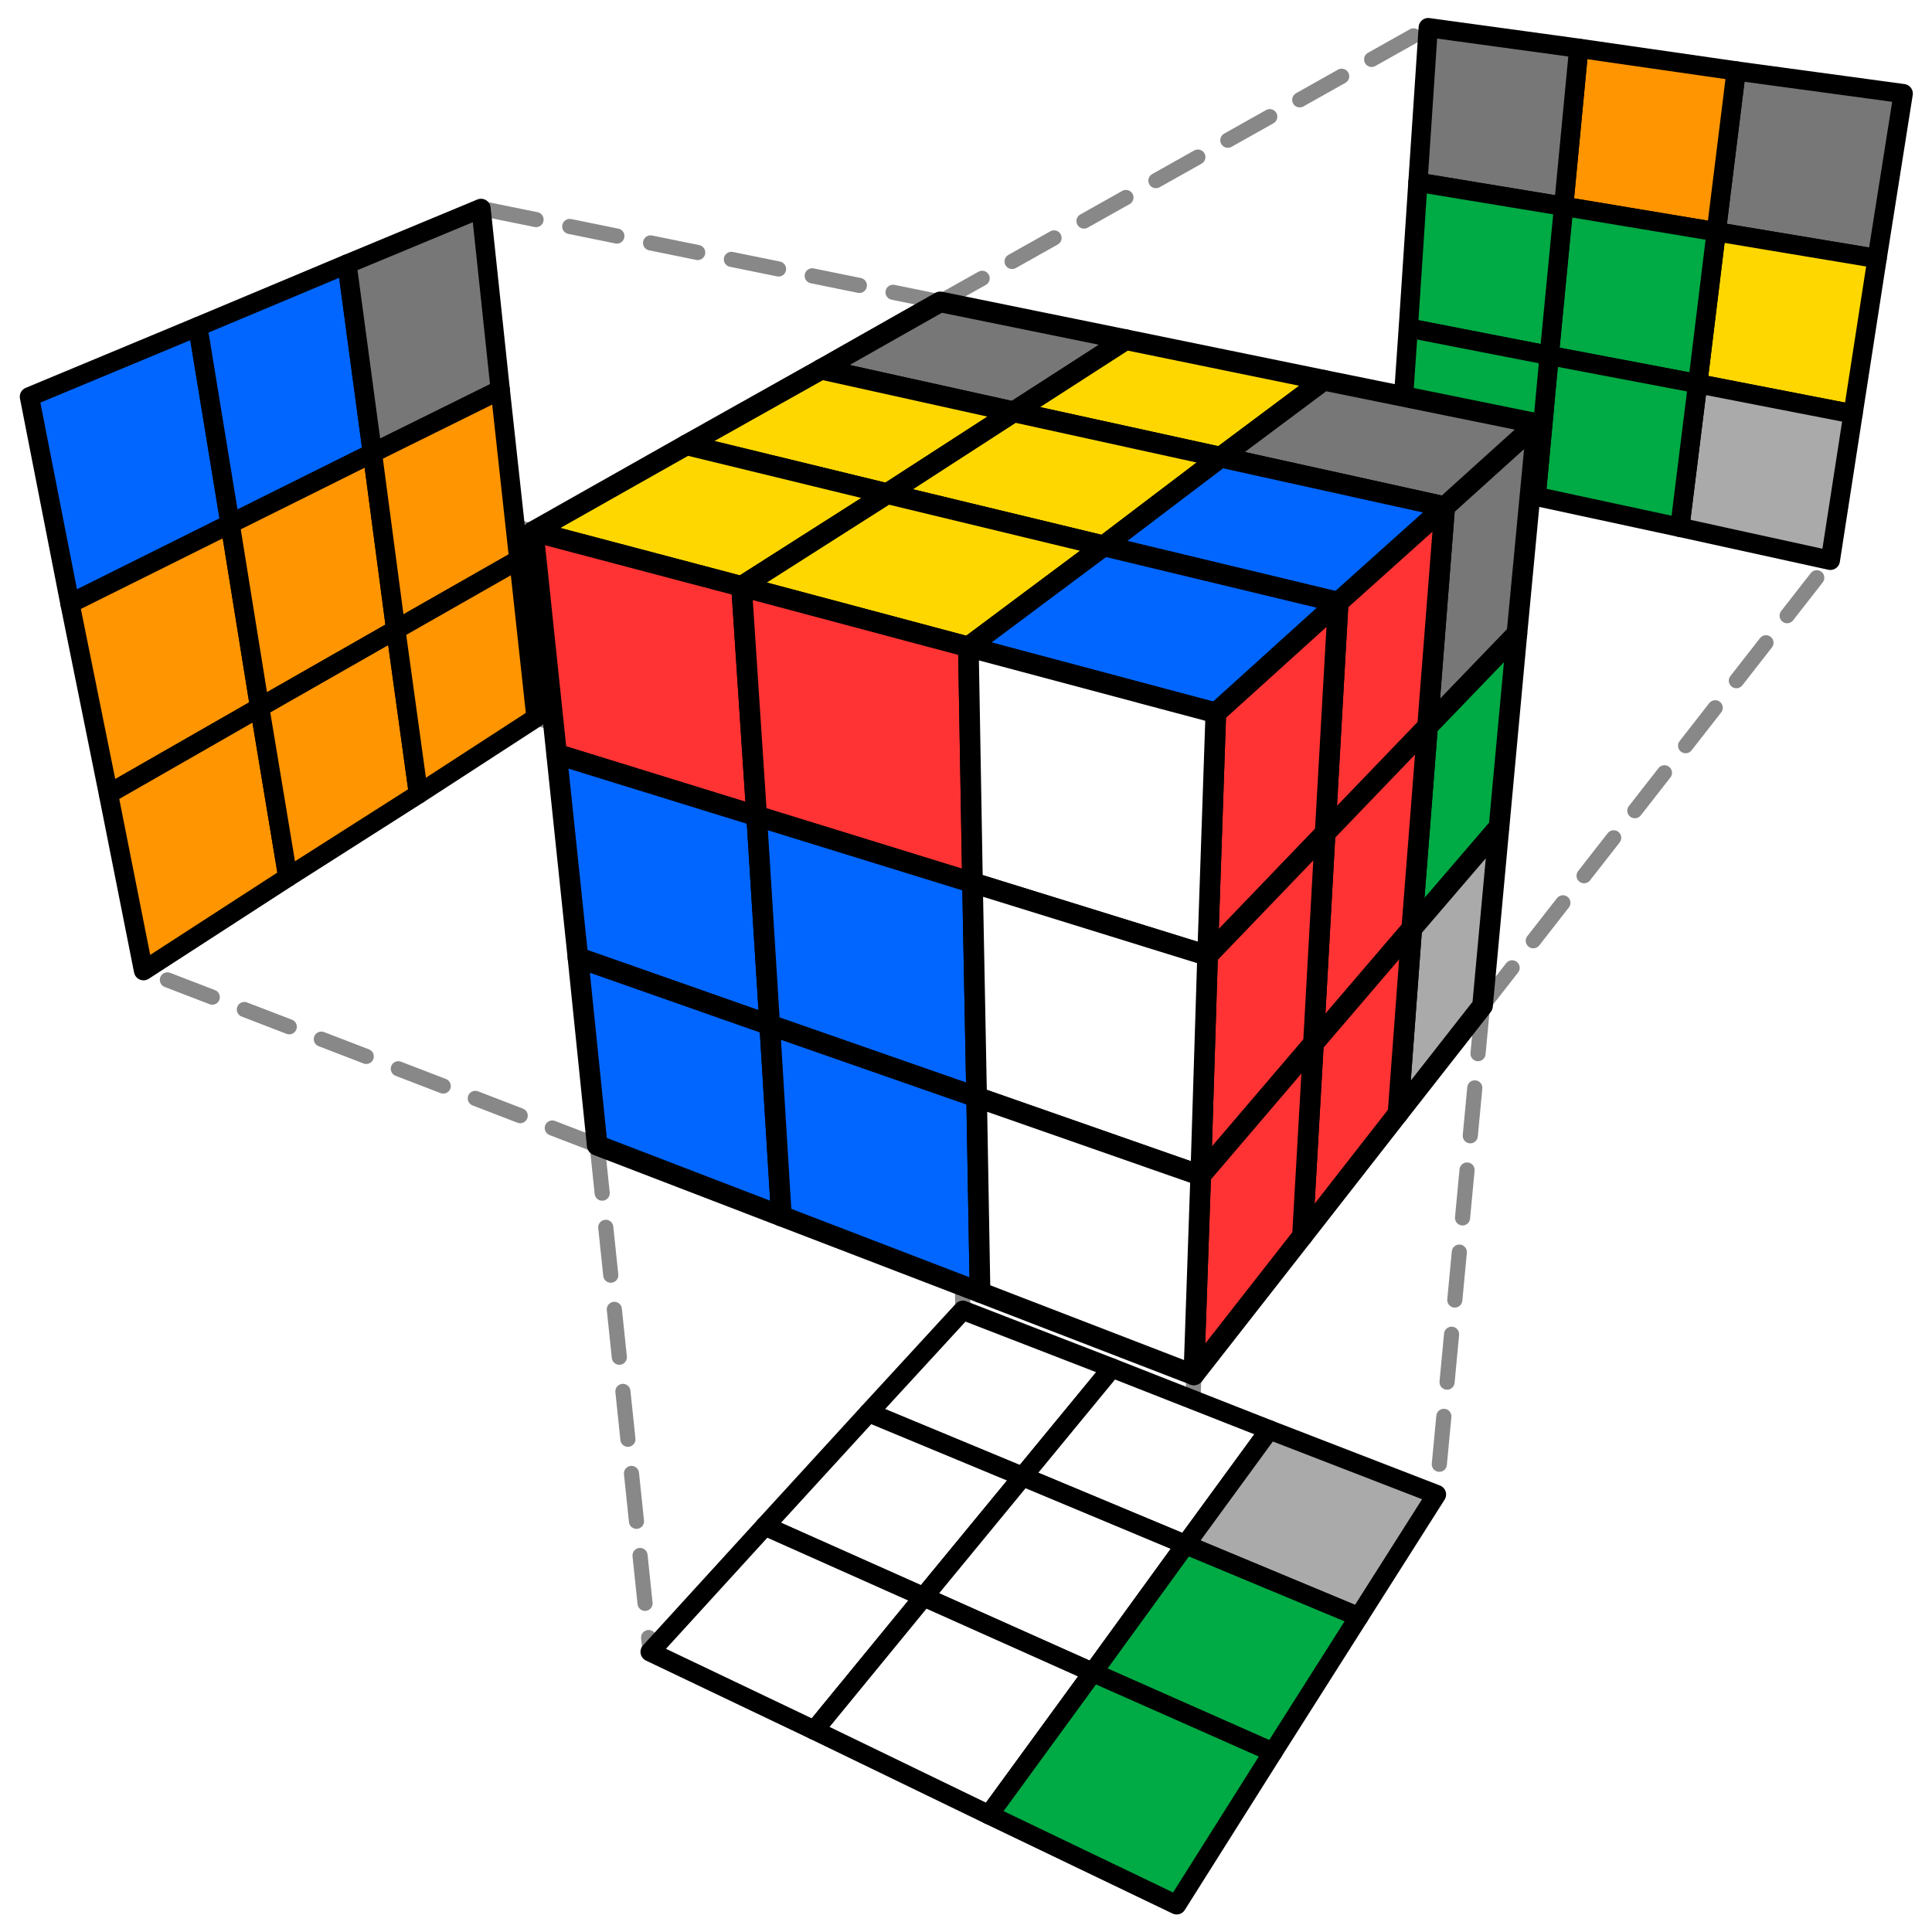
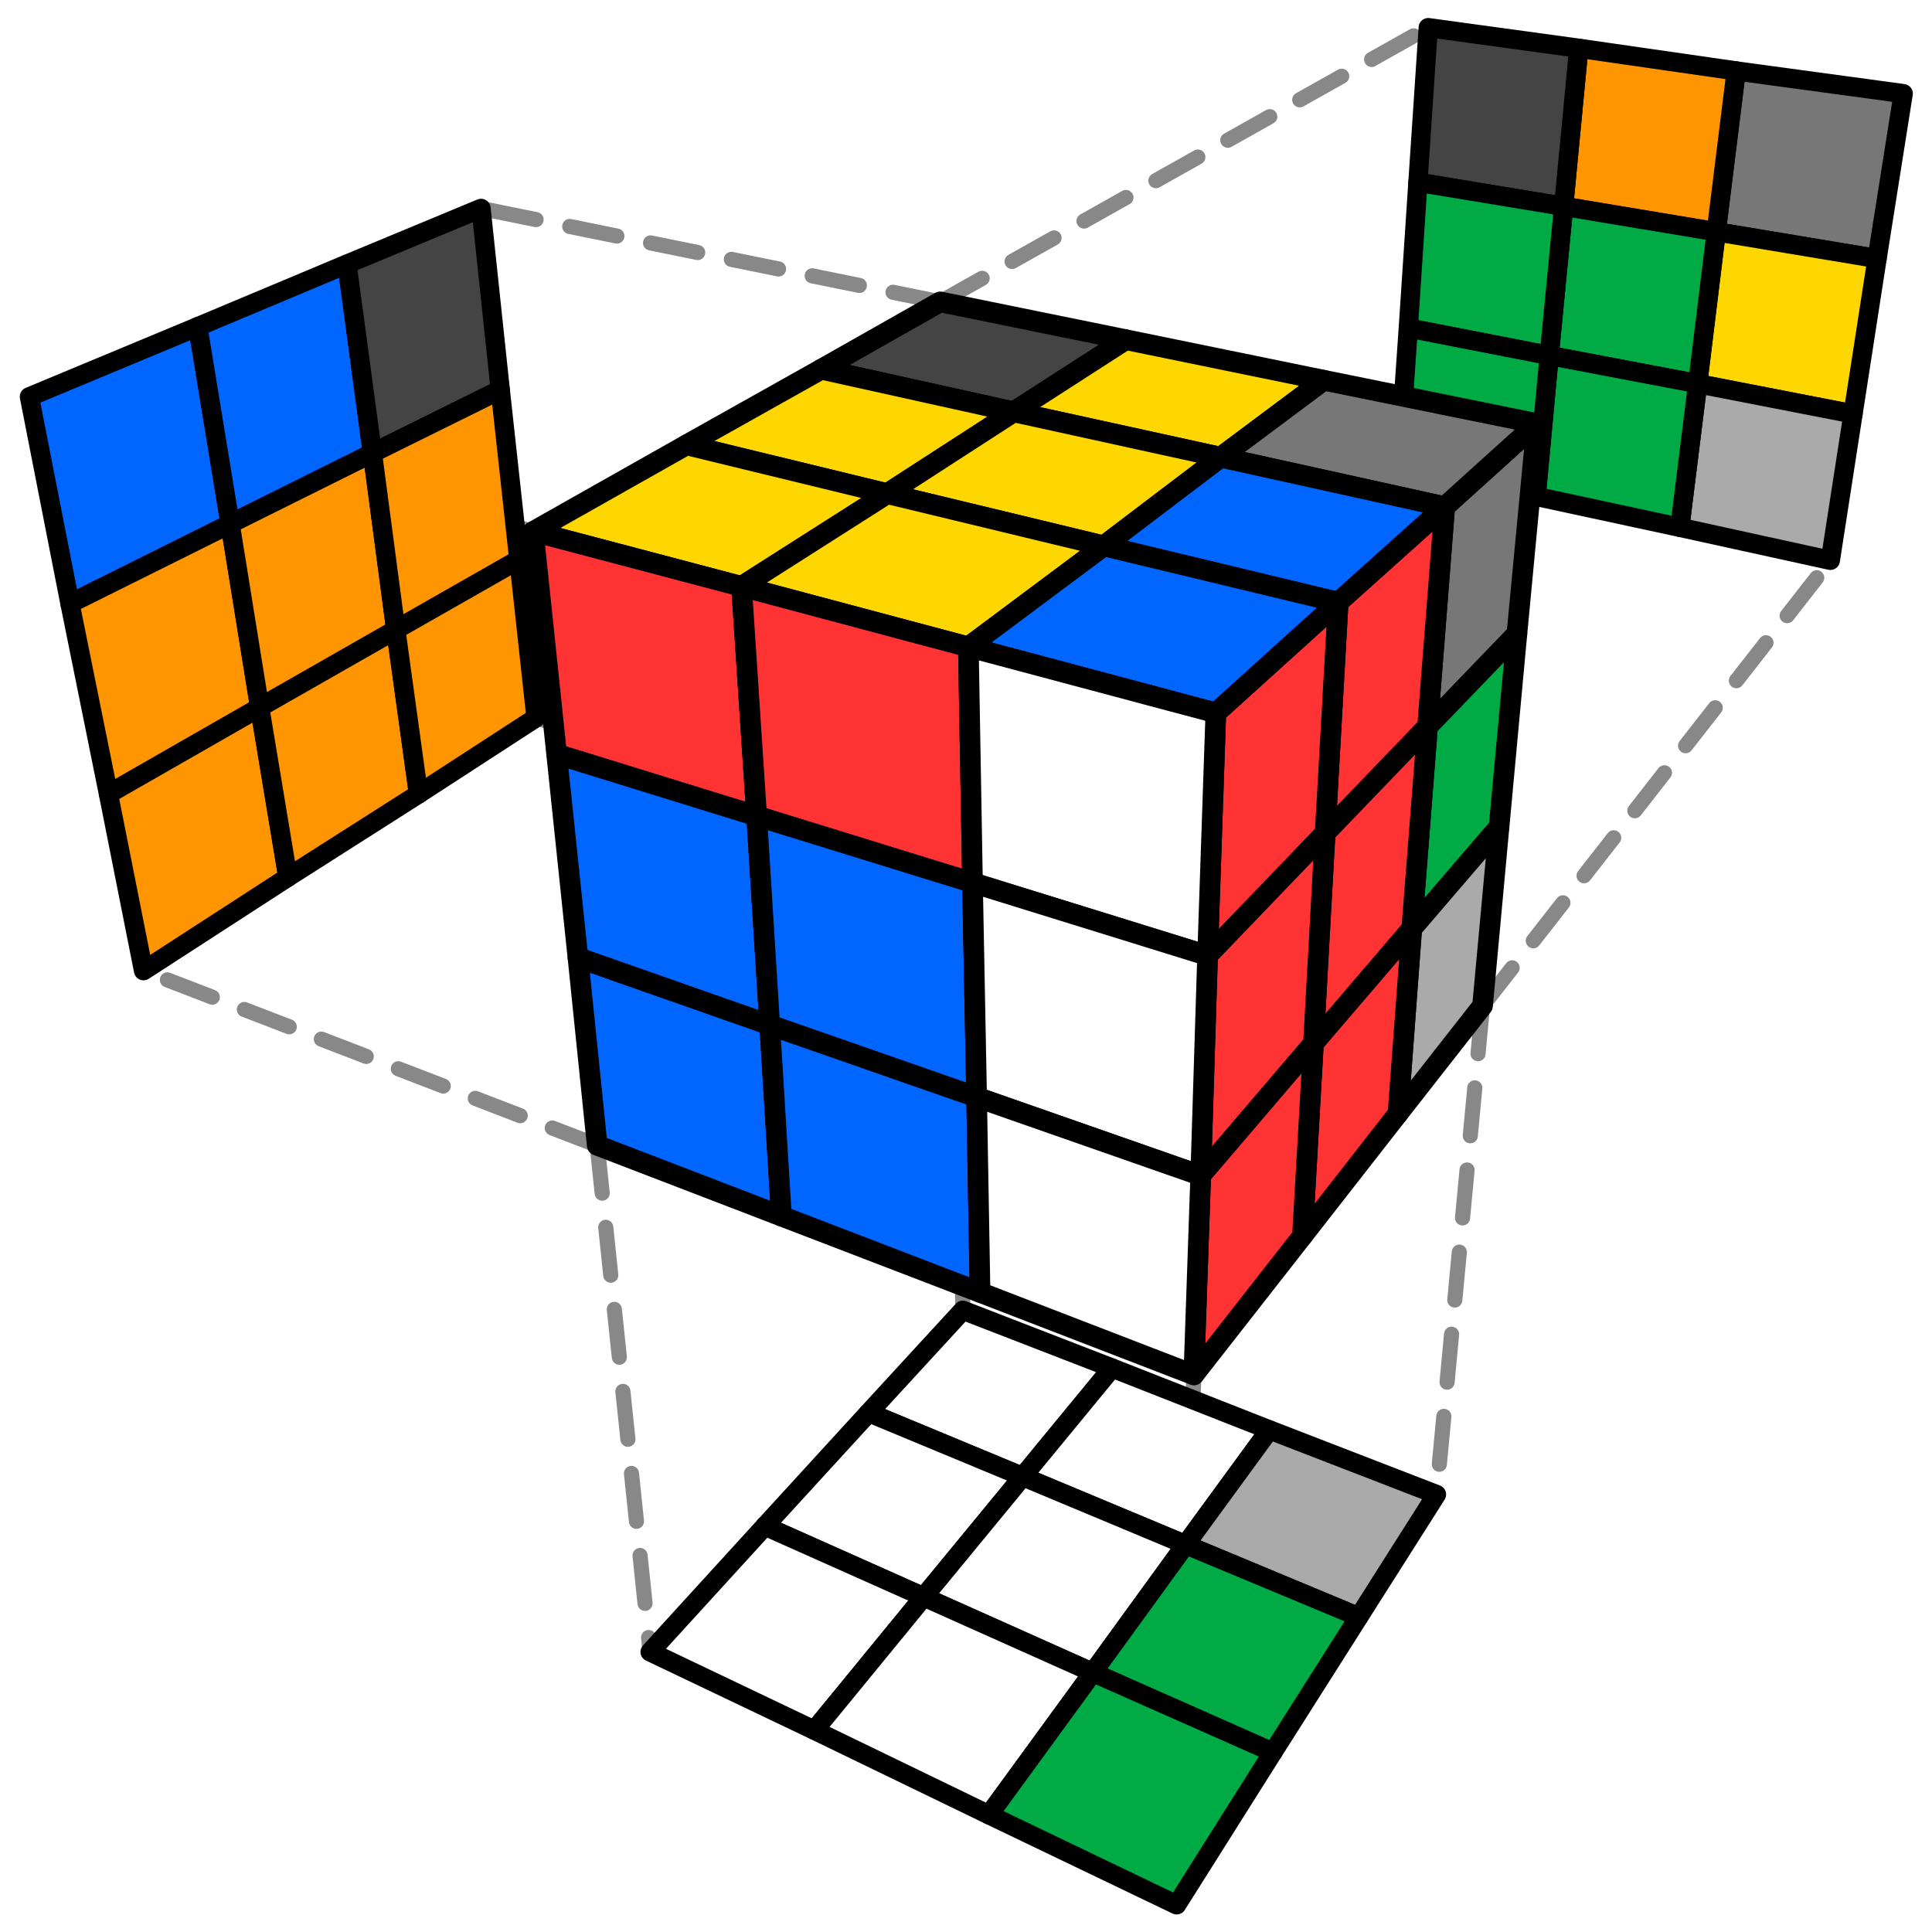
<svg xmlns="http://www.w3.org/2000/svg" width="240" height="240" viewBox="0 0 240 240">
  <rect fill="#FFFFFF" width="240" height="240" />
  <g transform="translate(131.2249,98.46804) scale(85.38859)" style="stroke:#000000;stroke-width:0.028;stroke-linejoin:round;stroke-linecap:round">
    <line x1="-0.761" y1="-0.38" x2="-1.494" y2="-0.576" stroke="#888888" stroke-width="0.022" stroke-dasharray="0.07,0.05" stroke-linecap="round" />
    <line x1="-0.169" y1="-0.714" x2="-0.837" y2="-0.85" stroke="#888888" stroke-width="0.022" stroke-dasharray="0.07,0.05" stroke-linecap="round" />
    <line x1="-0.668" y1="0.513" x2="-1.328" y2="0.259" stroke="#888888" stroke-width="0.022" stroke-dasharray="0.07,0.05" stroke-linecap="round" />
    <line x1="-0.151" y1="0.076" x2="-0.757" y2="-0.109" stroke="#888888" stroke-width="0.022" stroke-dasharray="0.07,0.05" stroke-linecap="round" />
    <line x1="-0.668" y1="0.513" x2="-0.591" y2="1.25" stroke="#888888" stroke-width="0.022" stroke-dasharray="0.07,0.05" stroke-linecap="round" />
    <line x1="0.2" y1="0.847" x2="0.175" y2="1.618" stroke="#888888" stroke-width="0.022" stroke-dasharray="0.07,0.05" stroke-linecap="round" />
    <line x1="-0.151" y1="0.076" x2="-0.136" y2="0.753" stroke="#888888" stroke-width="0.022" stroke-dasharray="0.07,0.05" stroke-linecap="round" />
    <line x1="0.62" y1="0.31" x2="0.553" y2="1.021" stroke="#888888" stroke-width="0.022" stroke-dasharray="0.07,0.05" stroke-linecap="round" />
    <line x1="-0.151" y1="0.076" x2="0.498" y2="-0.474" stroke="#888888" stroke-width="0.022" stroke-dasharray="0.07,0.05" stroke-linecap="round" />
    <line x1="0.62" y1="0.31" x2="1.126" y2="-0.338" stroke="#888888" stroke-width="0.022" stroke-dasharray="0.07,0.05" stroke-linecap="round" />
    <line x1="-0.169" y1="-0.714" x2="0.541" y2="-1.113" stroke="#888888" stroke-width="0.022" stroke-dasharray="0.07,0.05" stroke-linecap="round" />
    <line x1="0.699" y1="-0.537" x2="1.232" y2="-1.017" stroke="#888888" stroke-width="0.022" stroke-dasharray="0.07,0.05" stroke-linecap="round" />
    <polygon fill="#0066FF" stroke="#000000" points="-1.494,-0.576 -1.249,-0.678 -1.202,-0.391 -1.435,-0.275" />
    <polygon fill="#0066FF" stroke="#000000" points="-1.249,-0.678 -1.032,-0.769 -0.995,-0.494 -1.202,-0.391" />
-     <polygon fill="#777777" stroke="#000000" points="-1.032,-0.769 -0.837,-0.85 -0.809,-0.586 -0.995,-0.494" />
+     <polygon fill="#444444" stroke="#000000" points="-1.032,-0.769 -0.837,-0.85 -0.809,-0.586 -0.995,-0.494" />
    <polygon fill="#FF9500" stroke="#000000" points="-1.435,-0.275 -1.202,-0.391 -1.159,-0.124 -1.379,0.002" />
    <polygon fill="#FF9500" stroke="#000000" points="-1.202,-0.391 -0.995,-0.494 -0.961,-0.237 -1.159,-0.124" />
    <polygon fill="#FF9500" stroke="#000000" points="-0.995,-0.494 -0.809,-0.586 -0.782,-0.339 -0.961,-0.237" />
    <polygon fill="#FF9500" stroke="#000000" points="-1.379,0.002 -1.159,-0.124 -1.118,0.123 -1.328,0.259" />
    <polygon fill="#FF9500" stroke="#000000" points="-1.159,-0.124 -0.961,-0.237 -0.928,0.002 -1.118,0.123" />
    <polygon fill="#FF9500" stroke="#000000" points="-0.961,-0.237 -0.782,-0.339 -0.757,-0.109 -0.928,0.002" />
    <polygon fill="#FFFFFF" stroke="#000000" points="-0.136,0.753 0.081,0.837 -0.049,0.995 -0.273,0.902" />
    <polygon fill="#FFFFFF" stroke="#000000" points="0.081,0.837 0.31,0.927 0.188,1.094 -0.049,0.995" />
    <polygon fill="#aaaaaa" stroke="#000000" points="0.31,0.927 0.553,1.021 0.44,1.199 0.188,1.094" />
    <polygon fill="#FFFFFF" stroke="#000000" points="-0.273,0.902 -0.049,0.995 -0.193,1.17 -0.424,1.067" />
    <polygon fill="#FFFFFF" stroke="#000000" points="-0.049,0.995 0.188,1.094 0.053,1.28 -0.193,1.17" />
    <polygon fill="#00AA44" stroke="#000000" points="0.188,1.094 0.44,1.199 0.315,1.396 0.053,1.28" />
    <polygon fill="#FFFFFF" stroke="#000000" points="-0.424,1.067 -0.193,1.17 -0.352,1.364 -0.591,1.25" />
    <polygon fill="#FFFFFF" stroke="#000000" points="-0.193,1.17 0.053,1.28 -0.098,1.487 -0.352,1.364" />
    <polygon fill="#00AA44" stroke="#000000" points="0.053,1.28 0.315,1.396 0.175,1.618 -0.098,1.487" />
    <polygon fill="#777777" stroke="#000000" points="1.232,-1.017 0.989,-1.05 0.96,-0.816 1.194,-0.777" />
    <polygon fill="#FF9500" stroke="#000000" points="0.989,-1.05 0.76,-1.083 0.738,-0.853 0.96,-0.816" />
-     <polygon fill="#777777" stroke="#000000" points="0.76,-1.083 0.541,-1.113 0.526,-0.888 0.738,-0.853" />
+     <polygon fill="#444444" stroke="#000000" points="0.76,-1.083 0.541,-1.113 0.526,-0.888 0.738,-0.853" />
    <polygon fill="#FFD700" stroke="#000000" points="1.194,-0.777 0.96,-0.816 0.933,-0.595 1.159,-0.551" />
    <polygon fill="#00AA44" stroke="#000000" points="0.96,-0.816 0.738,-0.853 0.717,-0.636 0.933,-0.595" />
    <polygon fill="#00AA44" stroke="#000000" points="0.738,-0.853 0.526,-0.888 0.512,-0.676 0.717,-0.636" />
    <polygon fill="#aaaaaa" stroke="#000000" points="1.159,-0.551 0.933,-0.595 0.907,-0.386 1.126,-0.338" />
    <polygon fill="#00AA44" stroke="#000000" points="0.933,-0.595 0.717,-0.636 0.698,-0.431 0.907,-0.386" />
    <polygon fill="#00AA44" stroke="#000000" points="0.717,-0.636 0.512,-0.676 0.498,-0.474 0.698,-0.431" />
    <polygon fill="#777777" stroke="#000000" stroke-width="0.03" points="0.699,-0.537 0.565,-0.416 0.54,-0.096 0.67,-0.231" />
    <polygon fill="#FF3333" stroke="#000000" stroke-width="0.03" points="0.565,-0.416 0.41,-0.277 0.391,0.059 0.54,-0.096" />
    <polygon fill="#FF3333" stroke="#000000" stroke-width="0.03" points="0.41,-0.277 0.232,-0.116 0.22,0.237 0.391,0.059" />
    <polygon fill="#00AA44" stroke="#000000" stroke-width="0.03" points="0.67,-0.231 0.54,-0.096 0.517,0.198 0.644,0.05" />
    <polygon fill="#FF3333" stroke="#000000" stroke-width="0.03" points="0.54,-0.096 0.391,0.059 0.374,0.365 0.517,0.198" />
    <polygon fill="#FF3333" stroke="#000000" stroke-width="0.03" points="0.391,0.059 0.22,0.237 0.21,0.557 0.374,0.365" />
    <polygon fill="#aaaaaa" stroke="#000000" stroke-width="0.03" points="0.644,0.05 0.517,0.198 0.497,0.467 0.62,0.31" />
    <polygon fill="#FF3333" stroke="#000000" stroke-width="0.03" points="0.517,0.198 0.374,0.365 0.358,0.645 0.497,0.467" />
    <polygon fill="#FF3333" stroke="#000000" stroke-width="0.03" points="0.374,0.365 0.21,0.557 0.2,0.847 0.358,0.645" />
-     <polygon fill="#777777" stroke="#000000" stroke-width="0.03" points="-0.169,-0.714 0.101,-0.659 -0.062,-0.554 -0.342,-0.616" />
+     <polygon fill="#444444" stroke="#000000" stroke-width="0.03" points="-0.169,-0.714 0.101,-0.659 -0.062,-0.554 -0.342,-0.616" />
    <polygon fill="#FFD700" stroke="#000000" stroke-width="0.03" points="0.101,-0.659 0.389,-0.6 0.239,-0.488 -0.062,-0.554" />
    <polygon fill="#777777" stroke="#000000" stroke-width="0.03" points="0.389,-0.6 0.699,-0.537 0.565,-0.416 0.239,-0.488" />
    <polygon fill="#FFD700" stroke="#000000" stroke-width="0.03" points="-0.342,-0.616 -0.062,-0.554 -0.246,-0.435 -0.538,-0.506" />
    <polygon fill="#FFD700" stroke="#000000" stroke-width="0.03" points="-0.062,-0.554 0.239,-0.488 0.069,-0.359 -0.246,-0.435" />
    <polygon fill="#0066FF" stroke="#000000" stroke-width="0.03" points="0.239,-0.488 0.565,-0.416 0.41,-0.277 0.069,-0.359" />
    <polygon fill="#FFD700" stroke="#000000" stroke-width="0.03" points="-0.538,-0.506 -0.246,-0.435 -0.458,-0.3 -0.761,-0.38" />
    <polygon fill="#FFD700" stroke="#000000" stroke-width="0.03" points="-0.246,-0.435 0.069,-0.359 -0.128,-0.212 -0.458,-0.3" />
    <polygon fill="#0066FF" stroke="#000000" stroke-width="0.03" points="0.069,-0.359 0.41,-0.277 0.232,-0.116 -0.128,-0.212" />
    <polygon fill="#FF3333" stroke="#000000" stroke-width="0.03" points="-0.761,-0.38 -0.458,-0.3 -0.436,0.034 -0.727,-0.056" />
    <polygon fill="#FF3333" stroke="#000000" stroke-width="0.03" points="-0.458,-0.3 -0.128,-0.212 -0.122,0.131 -0.436,0.034" />
    <polygon fill="#FFFFFF" stroke="#000000" stroke-width="0.03" points="-0.128,-0.212 0.232,-0.116 0.22,0.237 -0.122,0.131" />
    <polygon fill="#0066FF" stroke="#000000" stroke-width="0.03" points="-0.727,-0.056 -0.436,0.034 -0.417,0.338 -0.696,0.24" />
    <polygon fill="#0066FF" stroke="#000000" stroke-width="0.03" points="-0.436,0.034 -0.122,0.131 -0.116,0.443 -0.417,0.338" />
    <polygon fill="#FFFFFF" stroke="#000000" stroke-width="0.03" points="-0.122,0.131 0.22,0.237 0.21,0.557 -0.116,0.443" />
    <polygon fill="#0066FF" stroke="#000000" stroke-width="0.03" points="-0.696,0.24 -0.417,0.338 -0.4,0.616 -0.668,0.513" />
    <polygon fill="#0066FF" stroke="#000000" stroke-width="0.03" points="-0.417,0.338 -0.116,0.443 -0.111,0.727 -0.4,0.616" />
    <polygon fill="#FFFFFF" stroke="#000000" stroke-width="0.03" points="-0.116,0.443 0.21,0.557 0.2,0.847 -0.111,0.727" />
  </g>
</svg>
